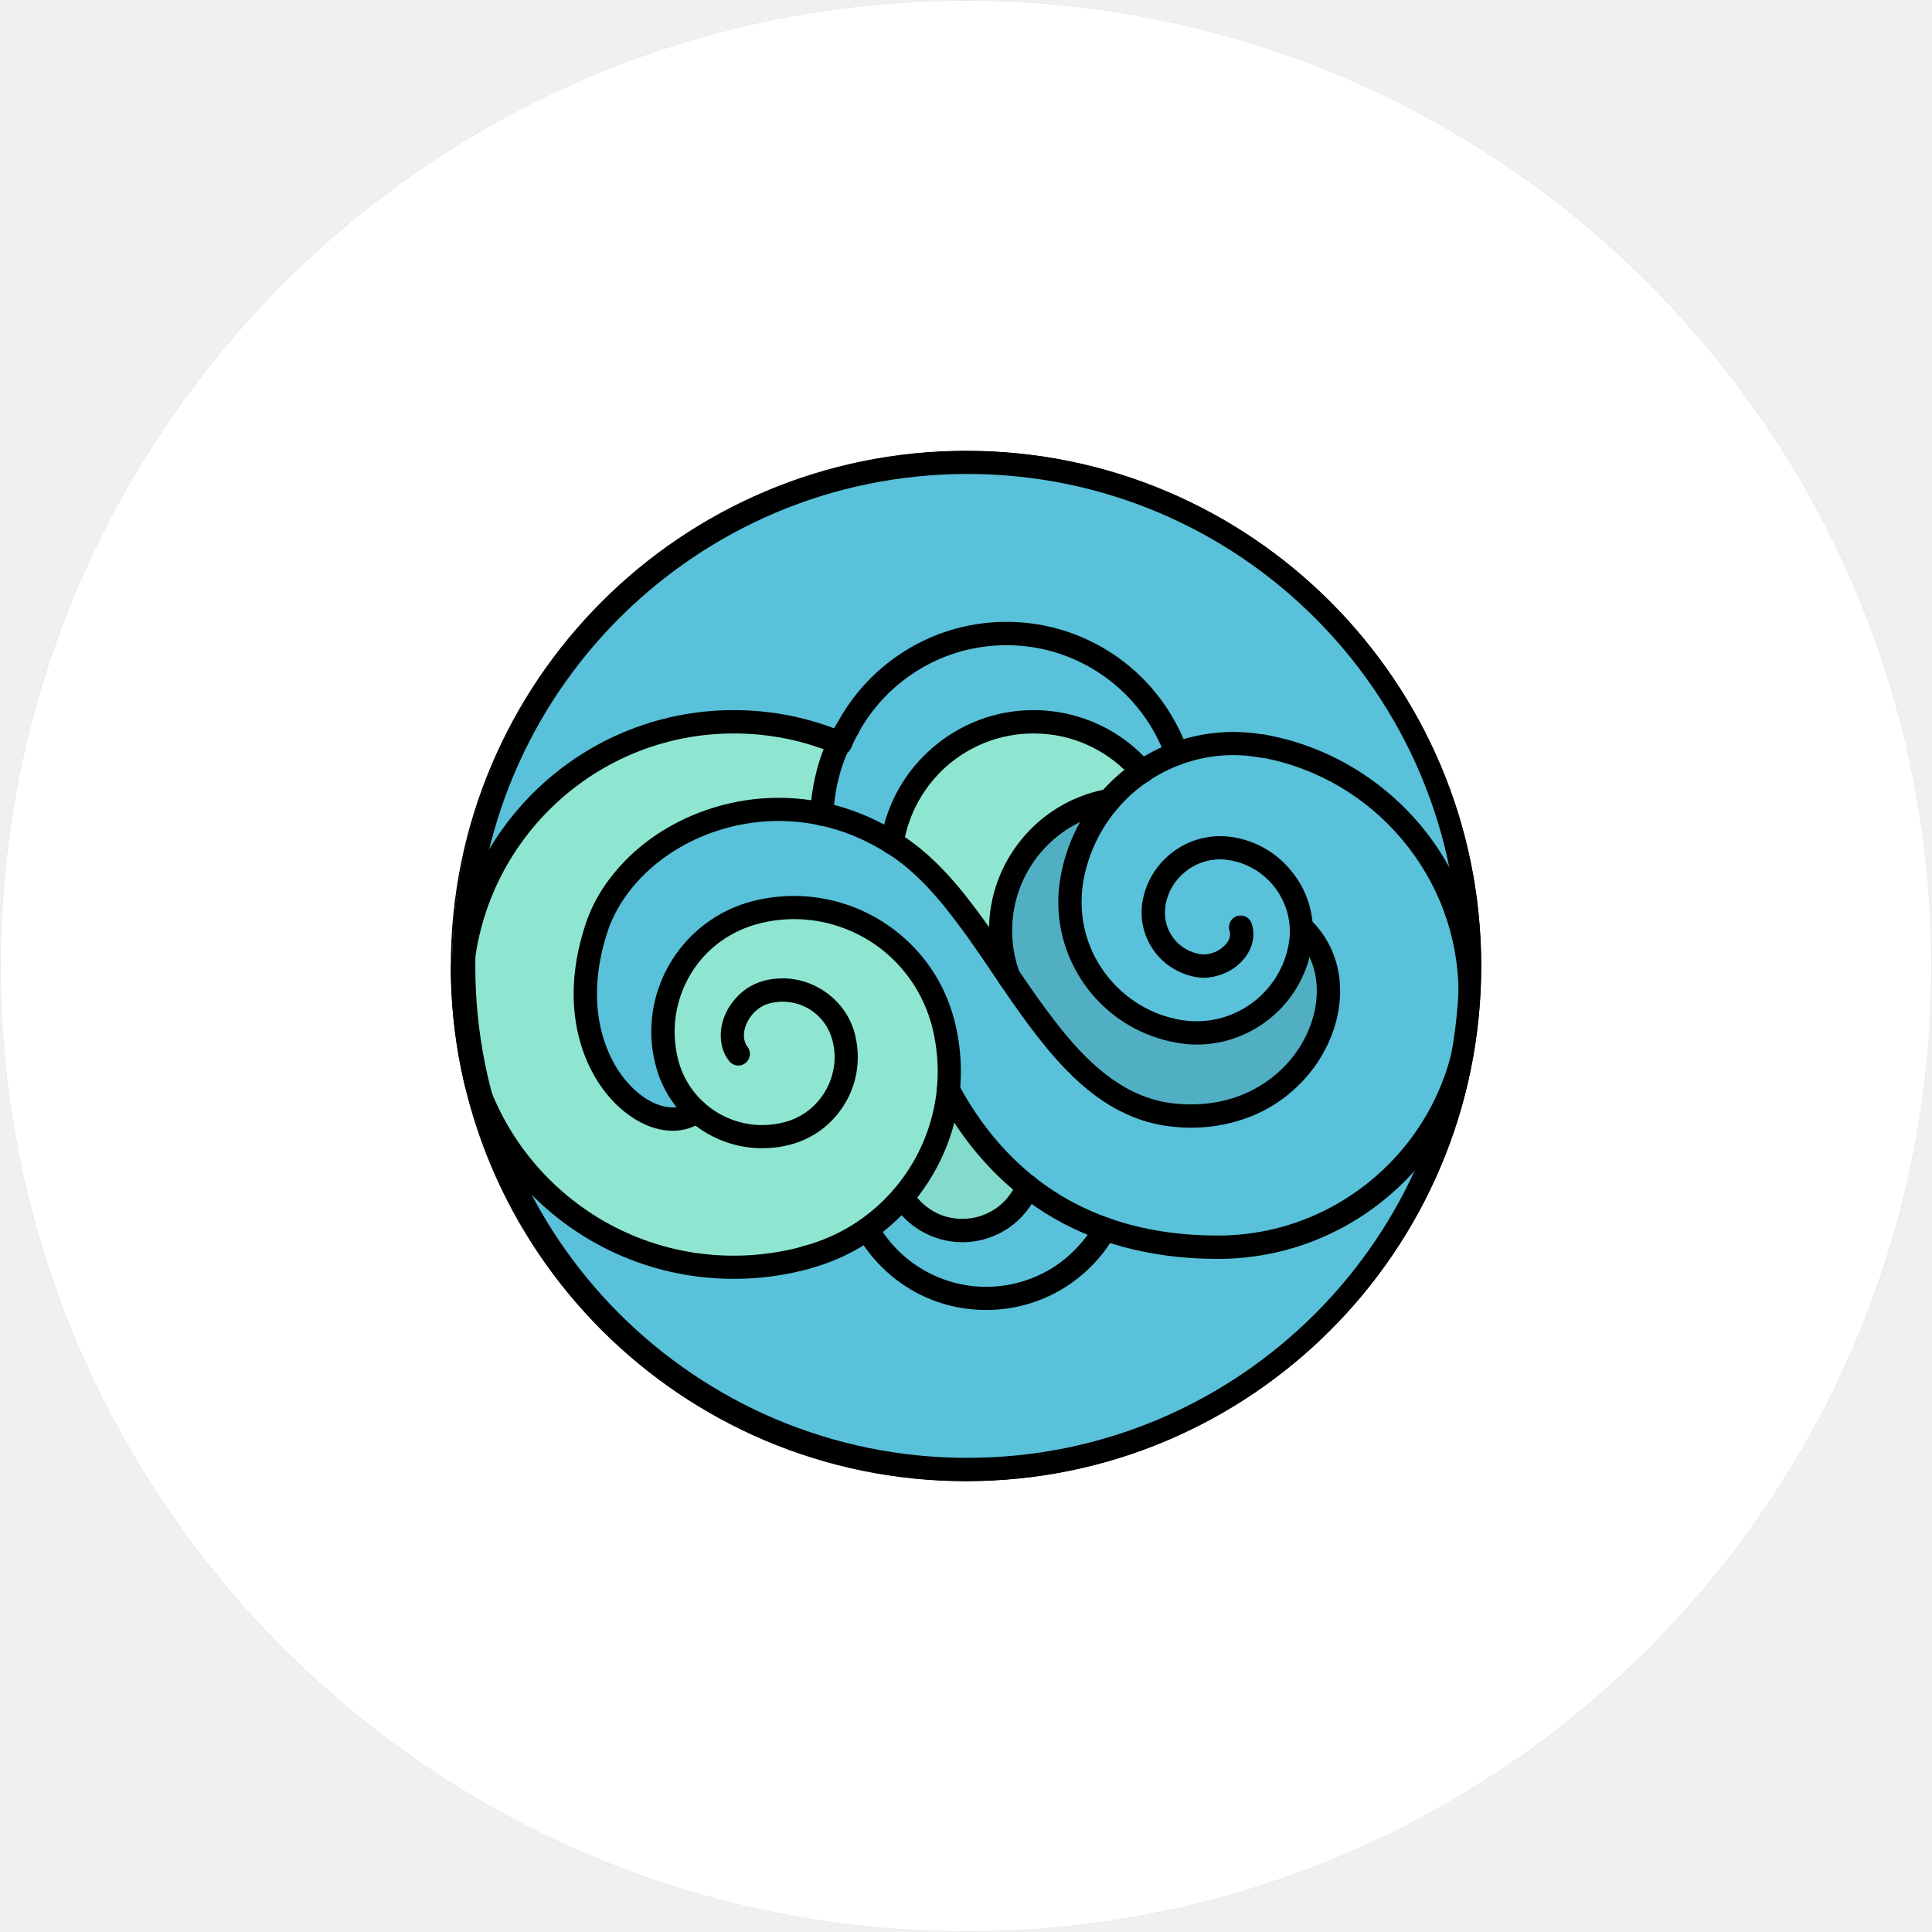
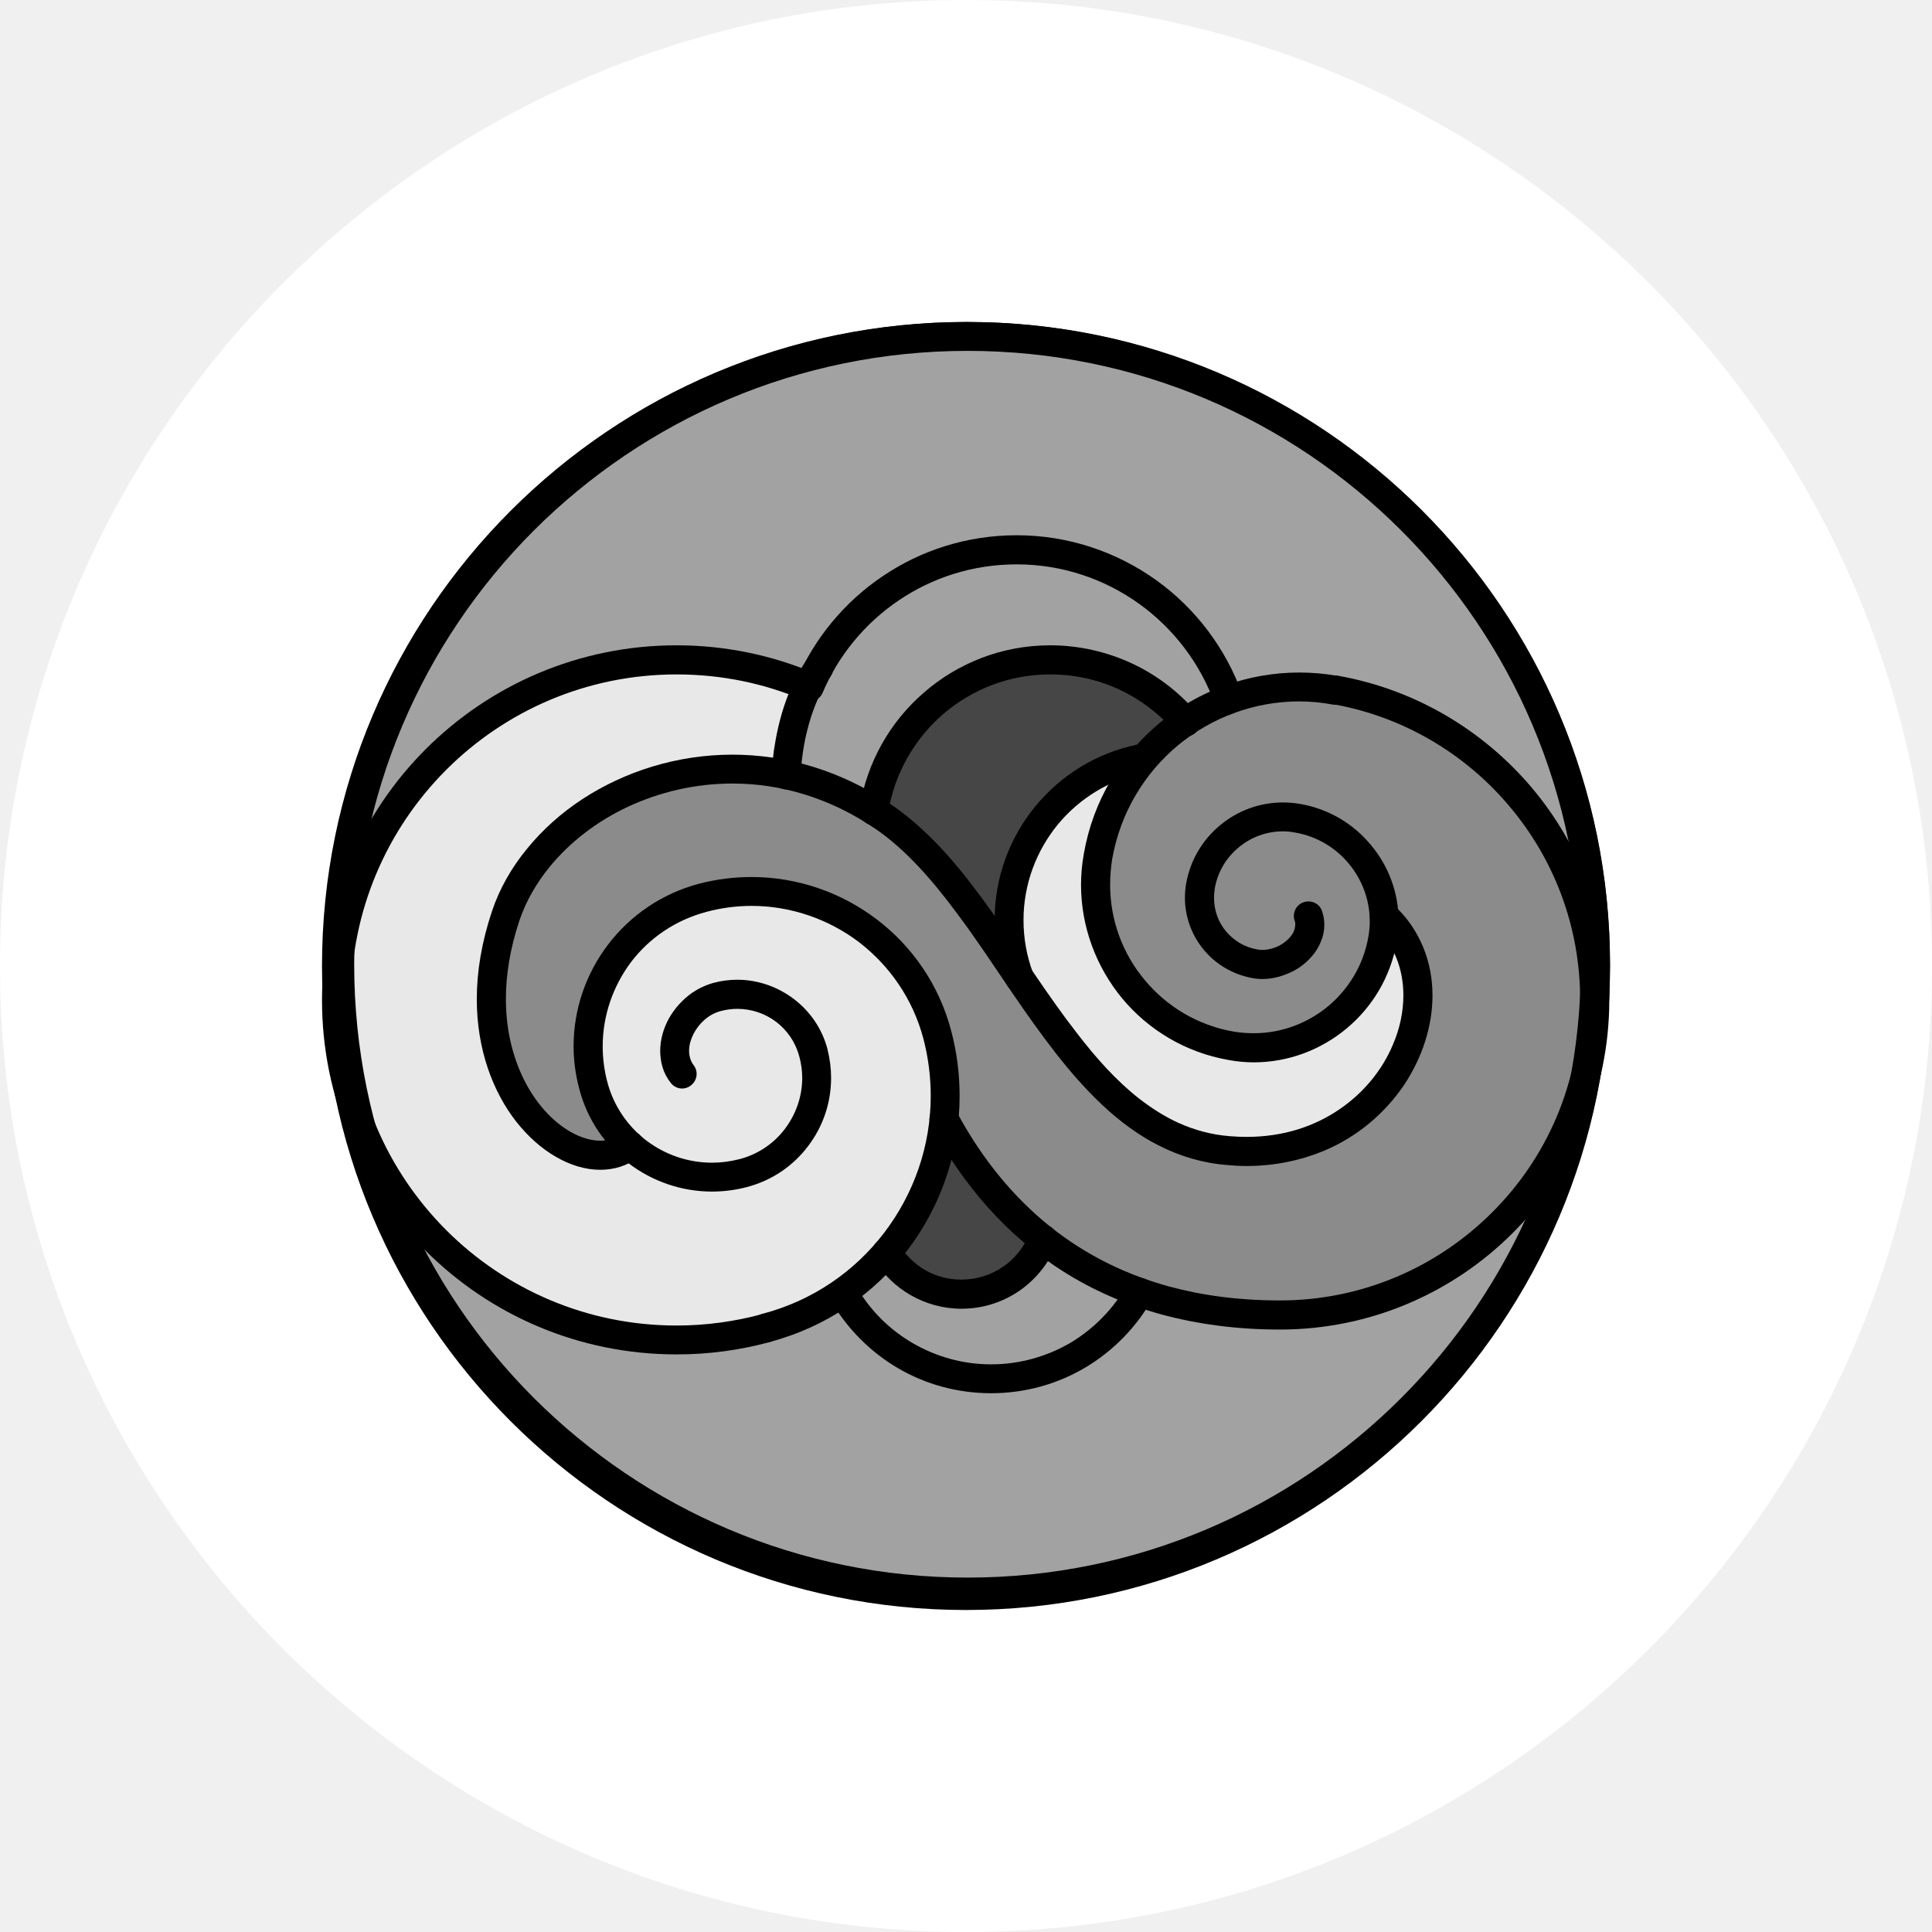
<svg xmlns="http://www.w3.org/2000/svg" style="isolation:isolate" viewBox="0 0 960 960" width="960pt" height="960pt">
-   <g>
+   <defs>
+     <clipPath id="_clipPath_0NUUbrfzx3gDD6ObKNTyAheoWZTtnHXW">
+       <rect width="960" height="960" />
+     </clipPath>
+   </defs>
+   <g clip-path="url(#_clipPath_0NUUbrfzx3gDD6ObKNTyAheoWZTtnHXW)">
+     <path d=" M 0 480 C 0 215.081 215.081 0 480 0 C 744.919 0 960 215.081 960 480 C 960 744.919 744.919 960 480 960 C 215.081 960 0 744.919 0 480 Z  M 160 480 C 160 303.387 303.387 160 480 160 C 656.613 160 800 303.387 800 480 C 800 656.613 656.613 800 480 800 C 303.387 800 160 656.613 160 480 Z " fill-rule="evenodd" fill="rgb(255,255,255)" />
+     <path d=" M 160 480 C 160 303.387 303.387 160 480 160 C 656.613 160 800 303.387 800 480 C 800 656.613 656.613 800 480 800 C 303.387 800 160 656.613 160 480 Z  M 184 480 C 183.99 459.96 186.01 439.98 190.02 420.35 C 193.92 401.33 199.69 382.74 207.26 364.85 C 222.17 329.69 243.72 297.73 270.74 270.74 C 297.73 243.72 329.69 222.17 364.85 207.26 C 382.74 199.69 401.33 193.92 420.35 190.02 C 439.98 186.01 459.97 183.99 480 184 C 500.03 183.99 520.02 186.01 539.65 190.02 C 558.67 193.92 577.26 199.69 595.15 207.26 C 630.31 222.17 662.27 243.72 689.26 270.74 C 716.28 297.73 737.83 329.69 752.74 364.85 C 760.31 382.74 766.08 401.33 769.98 420.35 C 773.99 439.98 776.01 459.97 776 480 C 776.01 500.03 773.99 520.02 769.98 539.65 C 766.08 558.67 760.31 577.26 752.74 595.15 C 737.83 630.31 716.28 662.27 689.26 689.26 C 662.27 716.28 630.31 737.83 595.15 752.74 C 577.26 760.31 558.67 766.08 539.65 769.98 C 520.02 773.99 500.03 776.01 480 776 C 459.97 776.01 439.98 773.99 420.35 769.98 C 401.33 766.08 382.74 760.31 364.85 752.74 C 329.69 737.83 297.73 716.28 270.74 689.26 C 243.72 662.27 222.17 630.31 207.26 595.15 C 199.69 577.26 193.92 558.67 190.02 539.65 C 186.01 520.02 183.99 500.03 184 480 Z " fill-rule="evenodd" fill="rgb(0,0,0)" />
    <g>
-       <g>
-         <g>
-           <path d=" M 730.902 480 C 730.902 618.187 618.845 730.152 480.66 730.152 C 342.475 730.152 230.418 618.187 230.418 480 C 230.418 341.813 342.475 229.754 480.66 229.754 C 618.845 229.754 730.902 341.813 730.902 480 Z " fill="rgb(89,193,217)" />
-           <path d=" M 366.245 358.603 C 384.733 358.603 402.56 362.565 418.595 369.073 C 410.766 384.825 410.012 402.37 410.012 404.351 C 360.02 393.881 311.254 421.895 298.237 460.663 C 275.788 527.257 324.837 569.421 347.758 552.348 C 340.872 546.028 335.495 537.916 333.043 528.2 C 324.365 495.375 344.173 462.078 376.715 453.4 C 417.652 442.741 459.532 467.266 470.19 508.109 C 473.114 519.428 473.869 530.747 472.831 541.689 C 470.945 561.403 462.739 579.891 450.099 594.794 C 444.911 600.737 438.969 606.113 432.366 610.735 C 423.405 617.055 413.124 621.866 401.805 624.884 L 401.805 625.073 C 390.581 627.997 378.602 629.695 366.245 629.695 C 291.352 629.695 230.701 569.138 230.701 494.149 C 230.701 419.254 291.352 358.603 366.245 358.603 Z " fill="rgb(142,230,209)" />
-           <path d=" M 550.743 610.641 C 539.141 631.298 516.975 645.07 491.602 645.07 C 466.7 645.07 445.1 631.77 433.121 611.867 L 432.366 610.735 C 438.969 606.113 444.911 600.737 450.099 594.794 C 456.23 604.793 467.172 611.396 479.811 611.396 C 494.62 611.396 507.165 602.34 512.353 589.512 C 523.389 598.379 536.312 605.642 550.743 610.641 L 550.743 610.641 Z " fill="rgb(89,193,217)" />
-           <path d=" M 512.353 589.512 C 507.165 602.34 494.62 611.396 479.811 611.396 C 467.172 611.396 456.23 604.793 450.099 594.794 C 462.739 579.891 470.945 561.403 472.831 541.689 C 483.018 560.177 495.846 576.589 512.353 589.512 Z " fill="rgb(131,219,203)" />
-           <path d=" M 515.089 358.603 C 536.783 358.603 556.025 368.318 569.042 383.41 C 562.722 387.655 556.968 392.843 552.064 398.597 L 551.309 397.937 C 521.22 404.068 498.865 430.762 498.865 462.361 C 498.865 470.473 500.28 478.019 502.921 485.188 C 486.32 460.852 470.19 435.856 449.156 421.424 C 447.741 420.48 446.326 419.632 444.911 418.783 C 450.288 384.825 479.717 358.603 515.089 358.603 L 515.089 358.603 Z " fill="rgb(142,230,209)" />
-           <path d=" M 587.247 512.542 C 615.544 517.353 642.709 498.394 647.52 470.001 Q 648.463 465.38 647.991 460.663 L 648.18 460.663 C 681.193 490.753 650.821 559.705 586.303 554.234 C 548.951 551.122 525.653 518.768 502.921 485.377 L 502.921 485.188 C 500.28 478.019 498.865 470.473 498.865 462.361 C 498.865 430.762 521.22 404.068 551.309 397.937 L 552.064 398.597 C 543.197 409.256 536.783 422.273 534.236 436.799 C 528.011 472.36 551.686 506.223 587.247 512.542 Z " fill="rgb(81,175,196)" />
-           <path d=" M 629.032 370.677 C 687.702 381.147 732.128 432.46 732.128 494.149 C 732.128 563.573 675.911 619.696 606.677 619.696 C 585.643 619.696 567.156 616.584 550.743 610.641 C 536.312 605.642 523.389 598.379 512.353 589.512 C 495.846 576.589 483.018 560.177 472.831 541.689 C 473.869 530.747 473.114 519.428 470.19 508.109 C 459.532 467.266 417.652 442.741 376.715 453.4 C 344.173 462.078 324.365 495.375 333.043 528.2 C 335.495 537.916 340.872 546.028 347.758 552.348 C 324.837 569.421 275.788 527.257 298.237 460.663 C 311.254 421.895 360.02 393.881 410.012 404.351 C 421.708 406.898 433.498 411.614 444.911 418.783 C 446.326 419.632 447.741 420.48 449.156 421.424 C 470.19 435.856 486.32 460.852 502.921 485.188 L 502.921 485.377 C 525.653 518.768 548.951 551.122 586.303 554.234 C 650.821 559.705 681.193 490.753 648.18 460.663 L 647.991 460.663 Q 648.463 465.38 647.52 470.001 C 642.709 498.394 615.544 517.353 587.247 512.542 C 551.686 506.223 528.011 472.36 534.236 436.799 C 536.783 422.273 543.197 409.256 552.064 398.597 C 556.968 392.843 562.722 387.655 569.042 383.41 C 574.324 379.826 580.172 376.808 586.303 374.45 C 599.414 369.545 613.846 368.035 628.56 370.677 L 629.032 370.677 Z " fill="rgb(89,193,217)" />
-           <path d=" M 398.693 619.414 C 387.845 622.337 376.432 623.941 364.642 623.941 C 328.798 623.941 296.351 609.415 272.864 585.928 C 249.377 562.441 234.852 530.087 234.852 494.243 C 234.852 458.399 249.377 425.951 272.864 402.464 C 296.351 378.977 328.798 364.451 364.642 364.451 C 382.563 364.451 399.636 368.035 415.105 374.638 C 418.029 375.864 421.425 374.544 422.651 371.62 C 423.877 368.601 422.557 365.206 419.633 363.979 C 402.748 356.811 384.072 352.849 364.642 352.849 C 325.591 352.849 290.22 368.696 264.658 394.258 C 239.096 419.82 223.344 455.192 223.344 494.243 C 223.344 533.2 239.096 568.572 264.658 594.134 C 290.22 619.696 325.591 635.449 364.642 635.449 C 377.47 635.449 389.92 633.751 401.711 630.544 C 404.824 629.695 406.616 626.582 405.767 623.469 C 405.012 620.357 401.805 618.564 398.693 619.414 L 398.693 619.414 Z " fill="rgb(0,0,0)" />
-           <path d=" M 626.391 376.336 C 654.405 381.335 679.024 396.144 696.568 416.99 C 714.207 437.836 724.771 464.719 724.771 494.243 C 724.771 527.352 711.377 557.253 689.683 578.853 C 667.988 600.548 638.087 613.943 605.074 613.943 C 588.756 613.943 574.136 611.962 560.93 608.377 C 541.028 602.907 524.427 593.851 510.467 581.966 C 496.507 570.081 485.188 555.366 476.321 538.859 C 474.718 536.029 471.228 534.992 468.492 536.501 C 465.663 538.01 464.625 541.5 466.134 544.33 C 478.774 567.817 496.129 588.192 519.144 602.623 C 530.652 609.887 543.574 615.546 557.817 619.508 C 572.155 623.375 587.813 625.545 605.074 625.545 C 641.294 625.545 674.119 610.83 697.889 587.06 C 721.658 563.29 736.373 530.464 736.373 494.243 C 736.373 461.984 724.677 432.366 705.435 409.539 C 686.098 386.712 659.122 370.488 628.466 365.017 C 625.353 364.451 622.335 366.526 621.769 369.639 C 621.203 372.752 623.278 375.77 626.391 376.336 L 626.391 376.336 Z " fill="rgb(0,0,0)" />
-           <path d=" M 544.14 607.811 C 538.764 617.244 531.029 625.167 521.786 630.733 C 512.448 636.203 501.6 639.411 489.998 639.411 C 478.585 639.411 468.021 636.298 458.871 631.015 C 449.722 625.733 441.987 618.093 436.611 608.943 C 434.913 606.208 431.423 605.359 428.688 606.962 C 425.952 608.566 425.009 612.15 426.613 614.886 C 433.121 625.639 442.176 634.694 453.023 641.014 C 463.871 647.334 476.51 650.918 489.998 650.918 C 503.77 650.918 516.692 647.145 527.634 640.637 C 538.67 634.034 547.819 624.696 554.139 613.565 C 555.742 610.735 554.799 607.245 551.969 605.642 C 549.234 604.133 545.65 605.076 544.14 607.811 Z " fill="rgb(0,0,0)" />
-           <path d=" M 401.617 630.544 C 424.443 624.507 443.402 611.301 456.702 593.851 C 469.907 576.495 477.453 554.989 477.453 532.445 C 477.453 523.956 476.416 515.278 474.152 506.694 C 469.341 488.206 458.588 472.831 444.44 462.078 C 430.291 451.325 412.841 445.194 394.542 445.194 C 387.657 445.194 380.677 446.043 373.697 447.835 C 358.699 451.797 346.154 460.569 337.382 472.077 C 328.61 483.584 323.611 497.733 323.611 512.637 C 323.611 518.296 324.365 523.956 325.874 529.615 C 329.081 541.972 336.25 552.159 345.588 559.328 C 355.02 566.497 366.622 570.553 378.79 570.553 C 383.318 570.553 388.034 569.987 392.656 568.761 C 402.748 566.119 411.143 560.271 416.992 552.536 C 422.934 544.802 426.235 535.275 426.235 525.276 C 426.235 521.503 425.764 517.73 424.82 513.957 L 424.82 513.863 C 422.651 505.562 417.746 498.582 411.332 493.772 C 405.012 488.961 397.089 486.131 388.883 486.131 C 385.77 486.131 382.658 486.508 379.45 487.357 C 376.338 488.206 373.414 489.621 370.867 491.319 C 367 494.054 363.887 497.545 361.623 501.506 C 359.454 505.468 358.133 509.901 358.133 514.429 C 358.133 516.598 358.416 518.862 359.076 521.032 C 359.737 523.201 360.774 525.276 362.284 527.163 C 364.17 529.71 367.754 530.276 370.301 528.295 C 372.848 526.408 373.414 522.824 371.527 520.277 Q 370.49 518.956 370.112 517.542 Q 369.641 516.127 369.641 514.429 C 369.641 512.92 369.924 511.316 370.584 509.618 C 371.527 507.071 373.131 504.619 375.206 502.638 C 377.281 500.657 379.733 499.242 382.374 498.582 Q 385.676 497.733 388.883 497.733 C 394.542 497.733 400.013 499.62 404.352 502.921 C 408.785 506.317 412.087 511.033 413.596 516.881 L 413.596 516.787 Q 414.728 521.126 414.728 525.276 C 414.728 532.728 412.181 539.802 407.842 545.556 C 403.503 551.31 397.278 555.649 389.732 557.63 C 386.053 558.573 382.374 559.045 378.79 559.045 C 369.169 559.045 360.02 555.838 352.568 550.178 C 345.211 544.519 339.551 536.501 337.005 526.691 C 335.778 521.975 335.212 517.259 335.212 512.637 C 335.212 500.374 339.363 488.584 346.531 479.057 C 353.794 469.53 364.17 462.361 376.621 459.06 C 382.658 457.456 388.694 456.702 394.542 456.702 C 410.2 456.702 425.292 461.984 437.46 471.228 C 449.533 480.566 458.777 493.677 463.022 509.618 C 465.002 517.259 465.946 524.899 465.946 532.445 C 465.946 552.348 459.249 571.402 447.458 586.871 C 435.762 602.246 418.972 614.037 398.693 619.319 C 395.674 620.168 393.788 623.281 394.637 626.394 C 395.391 629.506 398.598 631.298 401.617 630.544 L 401.617 630.544 Z " fill="rgb(0,0,0)" />
-           <path d=" M 627.995 365.017 Q 620.354 363.696 612.808 363.696 C 591.963 363.696 572.343 371.148 557.063 383.882 C 541.782 396.616 530.652 414.727 526.973 435.856 Q 525.841 442.081 525.841 448.307 C 525.841 465.191 531.973 481.132 542.254 493.583 C 552.63 506.034 567.344 515.089 584.605 518.108 Q 589.699 519.051 594.698 519.051 C 608.47 519.051 621.486 514.052 631.673 505.562 C 641.86 497.073 649.217 485.094 651.67 471.039 Q 652.425 466.889 652.425 462.833 C 652.425 451.419 648.369 440.76 641.389 432.46 C 634.503 424.065 624.599 418.028 613.091 416.047 Q 609.696 415.481 606.3 415.481 C 596.962 415.481 588.19 418.783 581.304 424.536 C 574.418 430.196 569.419 438.308 567.721 447.835 Q 567.25 450.665 567.25 453.494 C 567.25 461.229 570.08 468.587 574.796 474.246 C 579.512 479.906 586.303 484.056 594.132 485.471 Q 596.113 485.848 598.094 485.848 C 601.206 485.848 604.319 485.188 607.055 484.15 C 611.299 482.641 615.072 480.094 617.902 476.699 C 619.411 475.001 620.543 473.114 621.392 471.039 C 622.335 468.87 622.807 466.606 622.807 464.248 C 622.807 462.455 622.524 460.663 621.958 458.965 C 621.015 455.853 617.808 454.249 614.695 455.192 C 611.676 456.136 609.979 459.343 610.922 462.455 Q 611.299 463.304 611.205 464.248 C 611.205 465.285 610.922 466.323 610.356 467.455 C 609.413 469.153 607.621 470.945 605.357 472.265 C 603.187 473.492 600.546 474.246 598.094 474.246 Q 597.056 474.246 596.113 474.057 C 591.02 473.209 586.775 470.567 583.662 466.889 C 580.549 463.21 578.852 458.494 578.852 453.494 Q 578.852 451.702 579.135 449.816 C 580.267 443.119 583.757 437.459 588.661 433.403 C 593.472 429.347 599.697 426.989 606.3 426.989 Q 608.658 426.989 611.111 427.461 C 619.883 428.97 627.24 433.497 632.522 439.817 C 637.804 446.137 640.917 454.249 640.917 462.833 Q 640.917 465.851 640.351 469.058 C 638.37 480.377 632.428 489.904 624.316 496.696 C 616.11 503.487 605.734 507.449 594.698 507.449 Q 590.642 507.449 586.586 506.788 C 572.155 504.242 559.893 496.696 551.215 486.226 C 542.443 475.755 537.443 462.455 537.443 448.307 Q 537.443 443.119 538.292 437.836 C 541.594 419.443 551.12 403.879 564.42 392.749 C 577.72 381.713 594.793 375.204 612.808 375.204 Q 619.317 375.204 626.014 376.43 C 629.126 376.996 632.145 374.827 632.711 371.714 C 633.277 368.601 631.202 365.583 627.995 365.017 L 627.995 365.017 Z " fill="rgb(0,0,0)" />
-           <path d=" M 422.84 371.808 C 429.159 356.811 439.818 343.982 453.212 334.927 C 466.606 325.872 482.735 320.59 500.185 320.59 C 518.39 320.59 535.274 326.438 549.045 336.342 C 562.817 346.246 573.475 360.206 579.229 376.43 C 580.361 379.449 583.662 381.052 586.586 379.92 C 589.605 378.883 591.208 375.581 590.171 372.563 C 583.568 354.075 571.494 338.134 555.837 326.909 C 540.179 315.685 520.937 308.987 500.185 308.987 C 480.377 308.987 461.984 315.024 446.798 325.306 C 431.517 335.587 419.444 350.208 412.181 367.281 C 410.955 370.299 412.275 373.695 415.199 374.921 C 418.218 376.147 421.519 374.732 422.84 371.808 L 422.84 371.808 Z " fill="rgb(0,0,0)" />
-           <path d=" M 342.664 547.632 Q 340.778 548.952 338.702 549.612 Q 336.627 550.273 334.269 550.273 C 330.685 550.273 326.535 549.141 322.29 546.688 C 315.876 543.01 309.462 536.501 304.651 527.54 C 299.841 518.485 296.634 507.166 296.634 493.866 C 296.634 484.339 298.237 473.869 302.01 462.55 C 304.557 455.004 308.707 447.741 313.989 441.232 C 322.007 431.422 332.76 423.027 345.305 417.179 C 357.85 411.331 372.093 407.935 386.902 407.935 C 405.767 407.935 425.575 413.406 444.251 426.234 C 455.853 434.252 466.323 446.043 476.227 459.437 C 483.773 469.435 490.942 480.377 498.393 491.319 C 509.523 507.543 521.031 523.673 534.708 536.407 C 541.499 542.727 548.951 548.292 557.157 552.348 C 565.363 556.498 574.418 559.234 584.228 559.988 Q 588.095 560.366 591.774 560.366 C 603.093 560.366 613.469 558.102 622.618 554.329 C 636.295 548.575 647.048 539.142 654.5 528.2 C 661.857 517.164 665.913 504.619 665.913 492.357 C 665.913 485.66 664.687 479.151 662.14 473.02 C 659.593 466.889 655.726 461.135 650.538 456.419 C 648.18 454.249 644.501 454.438 642.426 456.796 C 640.257 459.154 640.445 462.833 642.803 464.908 C 646.671 468.587 649.595 472.737 651.481 477.359 C 653.368 481.981 654.311 487.074 654.311 492.357 C 654.311 498.865 652.896 505.657 650.066 512.165 C 645.916 521.975 638.653 531.125 628.749 537.822 C 618.939 544.519 606.583 548.763 591.774 548.763 Q 588.567 548.763 585.171 548.48 C 577.814 547.915 571.023 546.028 564.703 543.198 C 559.138 540.651 553.95 537.35 548.857 533.388 C 540.085 526.503 531.973 517.542 524.238 507.449 C 512.542 492.451 501.695 475.095 490.093 458.777 C 484.245 450.665 478.302 442.741 471.794 435.573 C 465.38 428.498 458.4 421.99 450.759 416.707 C 430.197 402.559 408.031 396.427 386.902 396.427 C 364.83 396.427 343.985 403.125 327.101 414.161 C 318.611 419.726 311.16 426.423 305.029 433.969 C 298.898 441.421 294.087 449.816 291.069 458.871 C 286.919 471.322 285.032 483.018 285.032 493.866 C 285.032 514.052 291.54 530.936 300.784 542.727 C 305.5 548.669 310.782 553.385 316.536 556.687 C 322.196 559.988 328.232 561.875 334.269 561.875 C 336.91 561.875 339.646 561.497 342.287 560.649 C 344.834 559.8 347.286 558.573 349.55 556.876 C 352.096 554.989 352.662 551.31 350.682 548.763 C 348.795 546.217 345.211 545.745 342.664 547.632 L 342.664 547.632 Z " fill="rgb(0,0,0)" />
-           <path d=" M 414.162 404.539 L 410.766 404.539 L 414.162 404.539 L 410.766 404.539 L 414.162 404.539 C 414.162 403.879 414.35 397.842 415.954 390.013 C 416.803 386.146 417.935 381.807 419.633 377.468 C 421.236 373.223 423.405 368.979 426.047 365.206 C 427.933 362.565 427.273 358.98 424.632 357.094 C 422.085 355.301 418.501 355.867 416.614 358.508 C 413.124 363.508 410.577 368.79 408.597 373.978 C 405.673 381.807 404.258 389.259 403.409 394.918 C 402.654 400.483 402.654 404.256 402.654 404.351 C 402.56 407.558 405.107 410.199 408.314 410.293 C 411.521 410.293 414.067 407.746 414.162 404.539 L 414.162 404.539 Z " fill="rgb(0,0,0)" />
-           <path d=" M 448.967 419.632 C 451.42 404.068 459.437 390.202 470.851 380.298 C 482.358 370.393 497.261 364.451 513.579 364.451 C 523.483 364.451 532.916 366.62 541.311 370.582 C 549.706 374.544 557.157 380.203 563.1 387.184 C 565.175 389.636 568.853 389.919 571.306 387.844 C 573.664 385.769 573.947 382.09 571.872 379.637 C 564.797 371.431 556.12 364.734 546.216 360.112 C 536.312 355.49 525.181 352.849 513.579 352.849 C 494.337 352.849 476.793 359.923 463.305 371.62 C 449.816 383.222 440.478 399.446 437.554 417.934 C 437.082 421.046 439.252 423.971 442.365 424.536 C 445.572 425.008 448.496 422.839 448.967 419.632 L 448.967 419.632 Z " fill="rgb(0,0,0)" />
-           <path d=" M 505.279 587.343 C 503.109 592.719 499.431 597.341 494.715 600.548 C 489.998 603.755 484.339 605.642 478.208 605.642 C 472.926 605.642 468.021 604.321 463.776 601.869 C 459.532 599.416 455.947 595.926 453.401 591.776 C 451.703 589.04 448.118 588.192 445.383 589.89 C 442.742 591.587 441.893 595.172 443.497 597.813 C 447.081 603.661 452.08 608.472 458.023 611.867 C 463.965 615.263 470.851 617.244 478.208 617.244 C 486.791 617.244 494.715 614.603 501.317 610.075 C 507.826 605.547 513.013 599.133 516.032 591.682 C 517.164 588.663 515.749 585.362 512.825 584.136 C 509.806 582.909 506.411 584.419 505.279 587.343 L 505.279 587.343 Z " fill="rgb(0,0,0)" />
-           <path d=" M 506.694 483.396 C 504.241 476.793 502.921 469.813 502.921 462.361 C 502.921 447.929 508.109 434.629 516.598 424.253 C 525.181 413.878 537.16 406.426 550.837 403.596 C 553.95 403.03 555.931 399.917 555.365 396.805 C 554.705 393.692 551.686 391.711 548.479 392.371 C 532.161 395.673 517.918 404.539 507.731 416.896 C 497.544 429.253 491.413 445.1 491.413 462.361 C 491.413 471.228 493.017 479.623 495.941 487.357 C 496.978 490.376 500.374 491.885 503.298 490.753 C 506.316 489.716 507.826 486.32 506.694 483.396 L 506.694 483.396 Z " fill="rgb(0,0,0)" />
-           <path d=" M 730.902 480 L 725.054 480 C 725.054 547.443 697.7 608.566 653.462 652.805 C 609.224 697.043 548.196 724.398 480.66 724.398 C 413.124 724.398 352.096 697.043 307.764 652.805 C 263.526 608.566 236.172 547.443 236.172 480 C 236.172 412.463 263.526 351.34 307.764 307.101 C 352.096 262.862 413.124 235.508 480.66 235.508 C 548.196 235.508 609.224 262.862 653.462 307.101 C 697.7 351.34 725.054 412.463 725.054 480 L 730.902 480 L 736.656 480 C 736.656 409.256 707.981 345.303 661.668 298.989 C 615.355 252.675 551.309 224 480.66 224 C 410.012 224 345.965 252.675 299.652 298.989 C 253.339 345.303 224.665 409.256 224.665 480 C 224.665 550.65 253.339 614.697 299.652 661.011 C 345.965 707.325 410.012 736 480.66 736 C 551.309 736 615.355 707.325 661.668 661.011 C 707.981 614.697 736.656 550.65 736.656 480 L 730.902 480 Z " fill="rgb(0,0,0)" />
-         </g>
-         <path d=" M 0 480 C 0 215.081 215.081 0 480 0 C 744.919 0 960 215.081 960 480 C 960 744.919 744.919 960 480 960 C 215.081 960 0 744.919 0 480 Z  M 224 480 C 224 338.71 338.71 224 480 224 C 621.29 224 736 338.71 736 480 C 736 621.29 621.29 736 480 736 C 338.71 736 224 621.29 224 480 Z " fill-rule="evenodd" fill="rgb(255,255,255)" />
-         <mask id="_mask_diclTbP1pnfgPw1fxNdgcdAZeByF0cEb">
-           <circle vector-effect="non-scaling-stroke" cx="480" cy="480" r="480" fill="white" stroke="none" />
-         </mask>
-         <circle vector-effect="non-scaling-stroke" cx="480" cy="480" r="480" fill="none" />
-         <circle vector-effect="non-scaling-stroke" cx="480" cy="480" r="480" fill="none" mask="url(#_mask_diclTbP1pnfgPw1fxNdgcdAZeByF0cEb)" stroke-width="1" stroke="rgb(232,232,232)" stroke-linejoin="miter" stroke-linecap="square" stroke-miterlimit="3" />
-         <mask id="_mask_JqO9hEumsdZLPsnqwJfgPS3hV0PvaIoC">
-           <circle vector-effect="non-scaling-stroke" cx="480" cy="480" r="256" fill="white" stroke="none" />
-         </mask>
-         <circle vector-effect="non-scaling-stroke" cx="480" cy="480" r="256" fill="none" />
-         <circle vector-effect="non-scaling-stroke" cx="480" cy="480" r="256" fill="none" mask="url(#_mask_JqO9hEumsdZLPsnqwJfgPS3hV0PvaIoC)" stroke-width="2" stroke="rgb(0,0,0)" stroke-linejoin="miter" stroke-linecap="square" stroke-miterlimit="3" />
-       </g>
+       <path d=" M 792.826 479.182 C 792.826 651.475 653.113 791.073 480.823 791.073 C 308.534 791.073 168.82 651.475 168.82 479.182 C 168.82 306.89 308.534 167.174 480.823 167.174 C 653.113 167.174 792.826 306.89 792.826 479.182 Z " fill="rgb(162,162,162)" />
+       <path d=" M 338.17 327.823 C 361.22 327.823 383.447 332.763 403.44 340.878 C 393.679 360.518 392.738 382.393 392.738 384.862 C 330.408 371.808 269.607 406.737 253.377 455.073 C 225.388 538.103 286.542 590.672 315.119 569.386 C 306.534 561.506 299.831 551.392 296.773 539.279 C 285.954 498.352 310.65 456.837 351.224 446.017 C 402.264 432.728 454.48 463.305 467.769 514.229 C 471.415 528.341 472.356 542.454 471.062 556.096 C 468.71 580.676 458.479 603.727 442.72 622.308 C 436.251 629.718 428.842 636.421 420.61 642.184 C 409.438 650.063 396.619 656.061 382.506 659.825 L 382.506 660.06 C 368.512 663.706 353.576 665.823 338.17 665.823 C 244.792 665.823 169.173 590.32 169.173 496.823 C 169.173 403.444 244.792 327.823 338.17 327.823 Z " fill="rgb(232,232,232)" />
+       <path d=" M 568.203 642.066 C 553.738 667.822 526.101 684.992 494.465 684.992 C 463.418 684.992 436.487 668.41 421.551 643.595 L 420.61 642.184 C 428.842 636.421 436.251 629.718 442.72 622.308 C 450.364 634.775 464.006 643.007 479.765 643.007 C 498.229 643.007 513.87 631.717 520.338 615.722 C 534.098 626.777 550.21 635.833 568.203 642.066 L 568.203 642.066 Z " fill="rgb(162,162,162)" />
+       <path d=" M 520.338 615.722 C 513.87 631.717 498.229 643.007 479.765 643.007 C 464.006 643.007 450.364 634.775 442.72 622.308 C 458.479 603.727 468.71 580.676 471.062 556.096 C 483.763 579.147 499.758 599.61 520.338 615.722 Z " fill="rgb(70,70,70)" />
+       <path d=" M 523.749 327.823 C 550.798 327.823 574.789 339.937 591.018 358.754 C 583.139 364.046 575.965 370.514 569.849 377.688 L 568.908 376.865 C 531.393 384.51 503.521 417.792 503.521 457.19 C 503.521 467.304 505.285 476.712 508.578 485.651 C 487.88 455.308 467.769 424.143 441.544 406.149 C 439.78 404.973 438.015 403.914 436.251 402.856 C 442.955 360.518 479.647 327.823 523.749 327.823 L 523.749 327.823 Z " fill="rgb(70,70,70)" />
+       <path d=" M 613.716 519.756 C 648.997 525.754 682.867 502.115 688.864 466.716 Q 690.04 460.953 689.452 455.073 L 689.688 455.073 C 730.849 492.589 692.981 578.559 612.54 571.738 C 565.968 567.857 536.92 527.518 508.578 485.886 L 508.578 485.651 C 505.285 476.712 503.521 467.304 503.521 457.19 C 503.521 417.792 531.393 384.51 568.908 376.865 L 569.849 377.688 C 558.795 390.978 550.798 407.207 547.622 425.319 C 539.86 469.656 569.379 511.877 613.716 519.756 Z " fill="rgb(232,232,232)" />
+       <path d=" M 665.814 342.877 C 738.964 355.931 794.355 419.909 794.355 496.823 C 794.355 583.381 724.263 653.356 637.942 653.356 C 611.716 653.356 588.666 649.475 568.203 642.066 C 550.21 635.833 534.098 626.777 520.338 615.722 C 499.758 599.61 483.763 579.147 471.062 556.096 C 472.356 542.454 471.415 528.341 467.769 514.229 C 454.48 463.305 402.264 432.728 351.224 446.017 C 310.65 456.837 285.954 498.352 296.773 539.279 C 299.831 551.392 306.534 561.506 315.119 569.386 C 286.542 590.672 225.388 538.103 253.377 455.073 C 269.607 406.737 330.408 371.808 392.738 384.862 C 407.321 388.038 422.021 393.918 436.251 402.856 C 438.015 403.914 439.78 404.973 441.544 406.149 C 467.769 424.143 487.88 455.308 508.578 485.651 L 508.578 485.886 C 536.92 527.518 565.968 567.857 612.54 571.738 C 692.981 578.559 730.849 492.589 689.688 455.073 L 689.452 455.073 Q 690.04 460.953 688.864 466.716 C 682.867 502.115 648.997 525.754 613.716 519.756 C 569.379 511.877 539.86 469.656 547.622 425.319 C 550.798 407.207 558.795 390.978 569.849 377.688 C 575.965 370.514 583.139 364.046 591.018 358.754 C 597.604 354.285 604.895 350.521 612.54 347.581 C 628.886 341.466 646.88 339.584 665.226 342.877 L 665.814 342.877 Z " fill="rgb(139,139,139)" />
+       <path d=" M 378.626 653.004 C 365.101 656.649 350.871 658.648 336.171 658.648 C 291.481 658.648 251.025 640.537 221.742 611.254 C 192.459 581.97 174.348 541.631 174.348 496.941 C 174.348 452.25 192.459 411.794 221.742 382.51 C 251.025 353.226 291.481 335.115 336.171 335.115 C 358.515 335.115 379.802 339.584 399.089 347.816 C 402.734 349.345 406.968 347.699 408.497 344.053 C 410.026 340.29 408.379 336.056 404.734 334.527 C 383.682 325.589 360.397 320.65 336.171 320.65 C 287.483 320.65 243.381 340.407 211.511 372.278 C 179.64 404.15 160 448.252 160 496.941 C 160 545.512 179.64 589.614 211.511 621.485 C 243.381 653.356 287.483 672.997 336.171 672.997 C 352.165 672.997 367.688 670.88 382.389 666.881 C 386.27 665.823 388.504 661.941 387.446 658.06 C 386.505 654.18 382.506 651.945 378.626 653.004 L 378.626 653.004 Z " fill="rgb(0,0,0)" />
+       <path d=" M 662.521 349.933 C 697.45 356.166 728.144 374.631 750.018 400.621 C 772.01 426.612 785.182 460.13 785.182 496.941 C 785.182 538.22 768.482 575.501 741.433 602.433 C 714.384 629.482 677.104 646.182 635.943 646.182 C 615.597 646.182 597.369 643.713 580.904 639.244 C 556.09 632.423 535.391 621.132 517.986 606.314 C 500.581 591.496 486.468 573.149 475.413 552.568 C 473.414 549.04 469.063 547.746 465.652 549.628 C 462.124 551.51 460.831 555.861 462.712 559.389 C 478.471 588.673 500.11 614.076 528.806 632.07 C 543.153 641.125 559.265 648.182 577.023 653.121 C 594.899 657.943 614.421 660.648 635.943 660.648 C 681.103 660.648 722.029 642.301 751.665 612.665 C 781.301 583.028 799.647 542.101 799.647 496.941 C 799.647 456.719 785.064 419.791 761.073 391.331 C 736.964 362.87 703.33 342.642 665.108 335.821 C 661.227 335.115 657.464 337.702 656.759 341.583 C 656.053 345.464 658.64 349.228 662.521 349.933 L 662.521 349.933 Z " fill="rgb(0,0,0)" />
+       <path d=" M 559.971 638.538 C 553.267 650.299 543.624 660.177 532.099 667.116 C 520.456 673.937 506.931 677.936 492.466 677.936 C 478.236 677.936 465.064 674.055 453.657 667.469 C 442.249 660.883 432.606 651.357 425.902 639.949 C 423.785 636.539 419.434 635.48 416.023 637.479 C 412.613 639.479 411.437 643.948 413.436 647.358 C 421.551 660.765 432.841 672.056 446.365 679.935 C 459.89 687.815 475.649 692.284 492.466 692.284 C 509.636 692.284 525.748 687.58 539.39 679.465 C 553.15 671.233 564.557 659.589 572.437 645.712 C 574.436 642.184 573.26 637.832 569.732 635.833 C 566.321 633.951 561.852 635.127 559.971 638.538 Z " fill="rgb(0,0,0)" />
+       <path d=" M 382.271 666.881 C 410.731 659.354 434.37 642.889 450.952 621.132 C 467.416 599.493 476.825 572.679 476.825 544.571 C 476.825 533.986 475.531 523.167 472.709 512.465 C 466.711 489.414 453.304 470.244 435.663 456.837 C 418.023 443.43 396.266 435.786 373.451 435.786 C 364.866 435.786 356.163 436.844 347.461 439.078 C 328.761 444.018 313.12 454.955 302.183 469.303 C 291.246 483.651 285.013 501.292 285.013 519.874 C 285.013 526.93 285.954 533.986 287.835 541.043 C 291.834 556.449 300.772 569.151 312.415 578.089 C 324.175 587.027 338.64 592.084 353.811 592.084 C 359.456 592.084 365.336 591.378 371.099 589.849 C 383.682 586.556 394.149 579.265 401.441 569.621 C 408.85 559.977 412.966 548.099 412.966 535.633 C 412.966 530.929 412.378 526.225 411.202 521.52 L 411.202 521.403 C 408.497 511.053 402.381 502.35 394.384 496.353 C 386.505 490.355 376.626 486.827 366.395 486.827 C 362.514 486.827 358.633 487.297 354.634 488.355 C 350.753 489.414 347.108 491.178 343.932 493.295 C 339.111 496.705 335.23 501.057 332.407 505.996 C 329.702 510.936 328.056 516.463 328.056 522.108 C 328.056 524.813 328.409 527.636 329.232 530.341 C 330.055 533.046 331.349 535.633 333.231 537.985 C 335.583 541.16 340.051 541.866 343.227 539.396 C 346.402 537.044 347.108 532.575 344.756 529.4 Q 343.462 527.753 342.992 525.989 Q 342.404 524.225 342.404 522.108 C 342.404 520.226 342.756 518.227 343.58 516.11 C 344.756 512.935 346.755 509.877 349.342 507.408 C 351.929 504.938 354.987 503.174 358.28 502.35 Q 362.396 501.292 366.395 501.292 C 373.451 501.292 380.272 503.644 385.682 507.76 C 391.209 511.994 395.325 517.874 397.207 525.166 L 397.207 525.048 Q 398.618 530.458 398.618 535.633 C 398.618 544.924 395.443 553.744 390.033 560.918 C 384.623 568.092 376.861 573.502 367.453 575.972 C 362.867 577.148 358.28 577.736 353.811 577.736 C 341.815 577.736 330.408 573.737 321.117 566.681 C 311.944 559.624 304.888 549.628 301.713 537.397 C 300.184 531.517 299.478 525.636 299.478 519.874 C 299.478 504.585 304.653 489.884 313.591 478.006 C 322.646 466.128 335.583 457.19 351.106 453.074 C 358.633 451.074 366.16 450.133 373.451 450.133 C 392.973 450.133 411.79 456.719 426.961 468.245 C 442.014 479.888 453.539 496.235 458.831 516.11 C 461.301 525.636 462.477 535.163 462.477 544.571 C 462.477 569.386 454.127 593.142 439.427 612.43 C 424.844 631.599 403.91 646.3 378.626 652.886 C 374.862 653.944 372.51 657.825 373.569 661.706 C 374.509 665.587 378.508 667.822 382.271 666.881 L 382.271 666.881 Z " fill="rgb(0,0,0)" />
+       <path d=" M 664.52 335.821 Q 654.995 334.174 645.586 334.174 C 619.596 334.174 595.134 343.465 576.082 359.342 C 557.031 375.219 543.153 397.799 538.567 424.143 Q 537.155 431.905 537.155 439.667 C 537.155 460.718 544.8 480.593 557.619 496.117 C 570.555 511.641 588.901 522.931 610.423 526.695 Q 616.773 527.871 623.006 527.871 C 640.177 527.871 656.406 521.638 669.107 511.053 C 681.808 500.469 690.981 485.533 694.039 468.01 Q 694.98 462.835 694.98 457.778 C 694.98 443.548 689.923 430.258 681.22 419.909 C 672.635 409.442 660.287 401.915 645.939 399.445 Q 641.705 398.74 637.472 398.74 C 625.829 398.74 614.892 402.856 606.307 410.03 C 597.721 417.086 591.488 427.2 589.372 439.078 Q 588.784 442.607 588.784 446.135 C 588.784 455.779 592.312 464.952 598.192 472.008 C 604.072 479.064 612.54 484.239 622.301 486.003 Q 624.77 486.474 627.24 486.474 C 631.121 486.474 635.002 485.651 638.412 484.357 C 643.705 482.475 648.409 479.3 651.937 475.066 C 653.819 472.949 655.23 470.597 656.288 468.01 C 657.464 465.305 658.052 462.482 658.052 459.542 C 658.052 457.307 657.699 455.073 656.994 452.956 C 655.818 449.075 651.819 447.076 647.938 448.252 C 644.175 449.428 642.058 453.426 643.234 457.307 Q 643.705 458.366 643.587 459.542 C 643.587 460.836 643.234 462.129 642.529 463.541 C 641.353 465.658 639.118 467.892 636.296 469.538 C 633.591 471.067 630.298 472.008 627.24 472.008 Q 625.946 472.008 624.77 471.773 C 618.42 470.714 613.128 467.422 609.247 462.835 C 605.366 458.248 603.249 452.368 603.249 446.135 Q 603.249 443.9 603.602 441.548 C 605.013 433.198 609.364 426.142 615.48 421.085 C 621.477 416.028 629.239 413.088 637.472 413.088 Q 640.412 413.088 643.469 413.676 C 654.407 415.557 663.58 421.202 670.165 429.082 C 676.751 436.962 680.632 447.076 680.632 457.778 Q 680.632 461.541 679.927 465.54 C 677.457 479.652 670.048 491.531 659.934 499.998 C 649.702 508.466 636.766 513.405 623.006 513.405 Q 617.949 513.405 612.892 512.582 C 594.899 509.407 579.611 499.998 568.791 486.944 C 557.854 473.89 551.621 457.307 551.621 439.667 Q 551.621 433.198 552.679 426.612 C 556.795 403.679 568.673 384.274 585.255 370.397 C 601.838 356.637 623.124 348.522 645.586 348.522 Q 653.701 348.522 662.051 350.051 C 665.932 350.757 669.695 348.052 670.401 344.171 C 671.106 340.29 668.519 336.526 664.52 335.821 L 664.52 335.821 Z " fill="rgb(0,0,0)" />
+       <path d=" M 408.732 344.288 C 416.612 325.589 429.901 309.595 446.6 298.304 C 463.3 287.014 483.411 280.428 505.167 280.428 C 527.865 280.428 548.916 287.72 566.086 300.068 C 583.256 312.417 596.545 329.823 603.719 350.051 C 605.131 353.814 609.247 355.814 612.892 354.402 C 616.656 353.109 618.655 348.992 617.361 345.229 C 609.129 322.178 594.076 302.303 574.554 288.308 C 555.031 274.313 531.04 265.963 505.167 265.963 C 480.47 265.963 457.538 273.49 438.604 286.309 C 419.552 299.128 404.498 317.356 395.443 338.643 C 393.914 342.407 395.561 346.64 399.206 348.169 C 402.969 349.698 407.086 347.934 408.732 344.288 L 408.732 344.288 Z " fill="rgb(0,0,0)" />
+       <path d=" M 308.769 563.505 Q 306.417 565.152 303.83 565.975 Q 301.242 566.799 298.302 566.799 C 293.833 566.799 288.659 565.387 283.366 562.329 C 275.369 557.743 267.372 549.628 261.374 538.455 C 255.377 527.165 251.378 513.053 251.378 496.47 C 251.378 484.592 253.377 471.538 258.082 457.425 C 261.257 448.017 266.431 438.961 273.017 430.846 C 283.014 418.615 296.42 408.148 312.062 400.857 C 327.703 393.565 345.461 389.331 363.925 389.331 C 387.446 389.331 412.143 396.152 435.428 412.147 C 449.893 422.143 462.947 436.844 475.296 453.544 C 484.704 466.01 493.642 479.652 502.933 493.295 C 516.81 513.523 531.158 533.634 548.21 549.51 C 556.678 557.39 565.968 564.329 576.2 569.386 C 586.431 574.56 597.721 577.971 609.952 578.912 Q 614.774 579.382 619.361 579.382 C 633.473 579.382 646.409 576.56 657.817 571.855 C 674.87 564.682 688.276 552.921 697.567 539.279 C 706.74 525.519 711.797 509.877 711.797 494.589 C 711.797 486.239 710.268 478.124 707.093 470.479 C 703.918 462.835 699.096 455.661 692.628 449.781 C 689.688 447.076 685.101 447.311 682.514 450.251 C 679.809 453.191 680.044 457.778 682.984 460.365 C 687.806 464.952 691.452 470.126 693.804 475.889 C 696.156 481.652 697.332 488.003 697.332 494.589 C 697.332 502.703 695.568 511.171 692.04 519.286 C 686.865 531.517 677.81 542.924 665.461 551.274 C 653.231 559.624 637.824 564.917 619.361 564.917 Q 615.362 564.917 611.128 564.564 C 601.955 563.858 593.488 561.506 585.608 557.978 C 578.67 554.803 572.201 550.686 565.851 545.747 C 554.914 537.162 544.8 525.989 535.156 513.405 C 520.573 494.706 507.049 473.067 492.584 452.721 C 485.292 442.607 477.883 432.728 469.769 423.79 C 461.771 414.969 453.069 406.855 443.543 400.269 C 417.905 382.628 390.268 374.983 363.925 374.983 C 336.406 374.983 310.415 383.333 289.364 397.093 C 278.78 404.032 269.489 412.382 261.845 421.79 C 254.201 431.081 248.203 441.548 244.44 452.838 C 239.265 468.362 236.913 482.946 236.913 496.47 C 236.913 521.638 245.028 542.689 256.553 557.39 C 262.433 564.799 269.019 570.679 276.193 574.796 C 283.249 578.912 290.775 581.264 298.302 581.264 C 301.595 581.264 305.006 580.793 308.298 579.735 C 311.474 578.677 314.531 577.148 317.354 575.031 C 320.529 572.679 321.235 568.092 318.765 564.917 C 316.413 561.741 311.944 561.153 308.769 563.505 L 308.769 563.505 Z " fill="rgb(0,0,0)" />
+       <path d=" M 397.913 385.098 L 393.679 385.098 L 397.913 385.098 L 393.679 385.098 L 397.913 385.098 C 397.913 384.274 398.148 376.747 400.147 366.986 C 401.205 362.164 402.617 356.754 404.734 351.345 C 406.733 346.052 409.438 340.76 412.731 336.056 C 415.083 332.763 414.259 328.294 410.967 325.942 C 407.791 323.707 403.322 324.413 400.97 327.706 C 396.619 333.939 393.444 340.525 390.974 346.993 C 387.328 356.754 385.564 366.045 384.506 373.102 C 383.565 380.04 383.565 384.745 383.565 384.862 C 383.447 388.861 386.623 392.154 390.621 392.271 C 394.62 392.271 397.795 389.096 397.913 385.098 L 397.913 385.098 Z " fill="rgb(0,0,0)" />
+       <path d=" M 441.308 403.914 C 444.366 384.51 454.362 367.221 468.592 354.873 C 482.94 342.524 501.522 335.115 521.867 335.115 C 534.215 335.115 545.976 337.82 556.442 342.759 C 566.909 347.699 576.2 354.755 583.609 363.458 C 586.196 366.516 590.783 366.869 593.841 364.281 C 596.781 361.694 597.133 357.107 594.546 354.05 C 585.726 343.818 574.906 335.468 562.558 329.705 C 550.21 323.943 536.332 320.65 521.867 320.65 C 497.876 320.65 476.001 329.47 459.184 344.053 C 442.367 358.519 430.724 378.747 427.078 401.798 C 426.49 405.679 429.195 409.324 433.076 410.03 C 437.075 410.618 440.72 407.913 441.308 403.914 L 441.308 403.914 Z " fill="rgb(0,0,0)" />
+       <path d=" M 511.518 613.018 C 508.813 619.721 504.226 625.484 498.346 629.482 C 492.466 633.481 485.41 635.833 477.765 635.833 C 471.18 635.833 465.064 634.187 459.772 631.129 C 454.48 628.071 450.011 623.72 446.836 618.545 C 444.719 615.134 440.25 614.076 436.839 616.193 C 433.546 618.31 432.488 622.779 434.487 626.072 C 438.956 633.363 445.189 639.361 452.598 643.595 C 460.007 647.829 468.592 650.299 477.765 650.299 C 488.468 650.299 498.346 647.006 506.578 641.36 C 514.693 635.715 521.161 627.718 524.925 618.427 C 526.336 614.664 524.572 610.548 520.926 609.019 C 517.163 607.49 512.929 609.372 511.518 613.018 L 511.518 613.018 Z " fill="rgb(0,0,0)" />
+       <path d=" M 513.282 483.416 C 510.224 475.184 508.578 466.481 508.578 457.19 C 508.578 439.196 515.046 422.614 525.63 409.677 C 536.332 396.74 551.268 387.45 568.32 383.921 C 572.201 383.216 574.671 379.335 573.965 375.454 C 573.142 371.573 569.379 369.103 565.38 369.926 C 545.035 374.043 527.277 385.098 514.576 400.504 C 501.874 415.91 494.23 435.668 494.23 457.19 C 494.23 468.245 496.229 478.712 499.875 488.355 C 501.169 492.119 505.402 494 509.048 492.589 C 512.811 491.295 514.693 487.062 513.282 483.416 L 513.282 483.416 Z " fill="rgb(0,0,0)" />
+       <path d=" M 792.826 479.182 L 785.535 479.182 C 785.535 563.27 751.43 639.479 696.273 694.636 C 641.117 749.793 565.028 783.899 480.823 783.899 C 396.619 783.899 320.529 749.793 265.255 694.636 C 210.099 639.479 175.994 563.27 175.994 479.182 C 175.994 394.976 210.099 318.768 265.255 263.611 C 320.529 208.454 396.619 174.348 480.823 174.348 C 565.028 174.348 641.117 208.454 696.273 263.611 C 751.43 318.768 785.535 394.976 785.535 479.182 L 792.826 479.182 L 800 479.182 C 800 390.978 764.249 311.241 706.505 253.497 C 648.761 195.752 568.908 160 480.823 160 C 392.738 160 312.885 195.752 255.142 253.497 C 197.398 311.241 161.646 390.978 161.646 479.182 C 161.646 567.269 197.398 647.123 255.142 704.868 C 312.885 762.612 392.738 798.364 480.823 798.364 C 568.908 798.364 648.761 762.612 706.505 704.868 C 764.249 647.123 800 567.269 800 479.182 L 792.826 479.182 Z " fill="rgb(0,0,0)" />
    </g>
  </g>
</svg>
